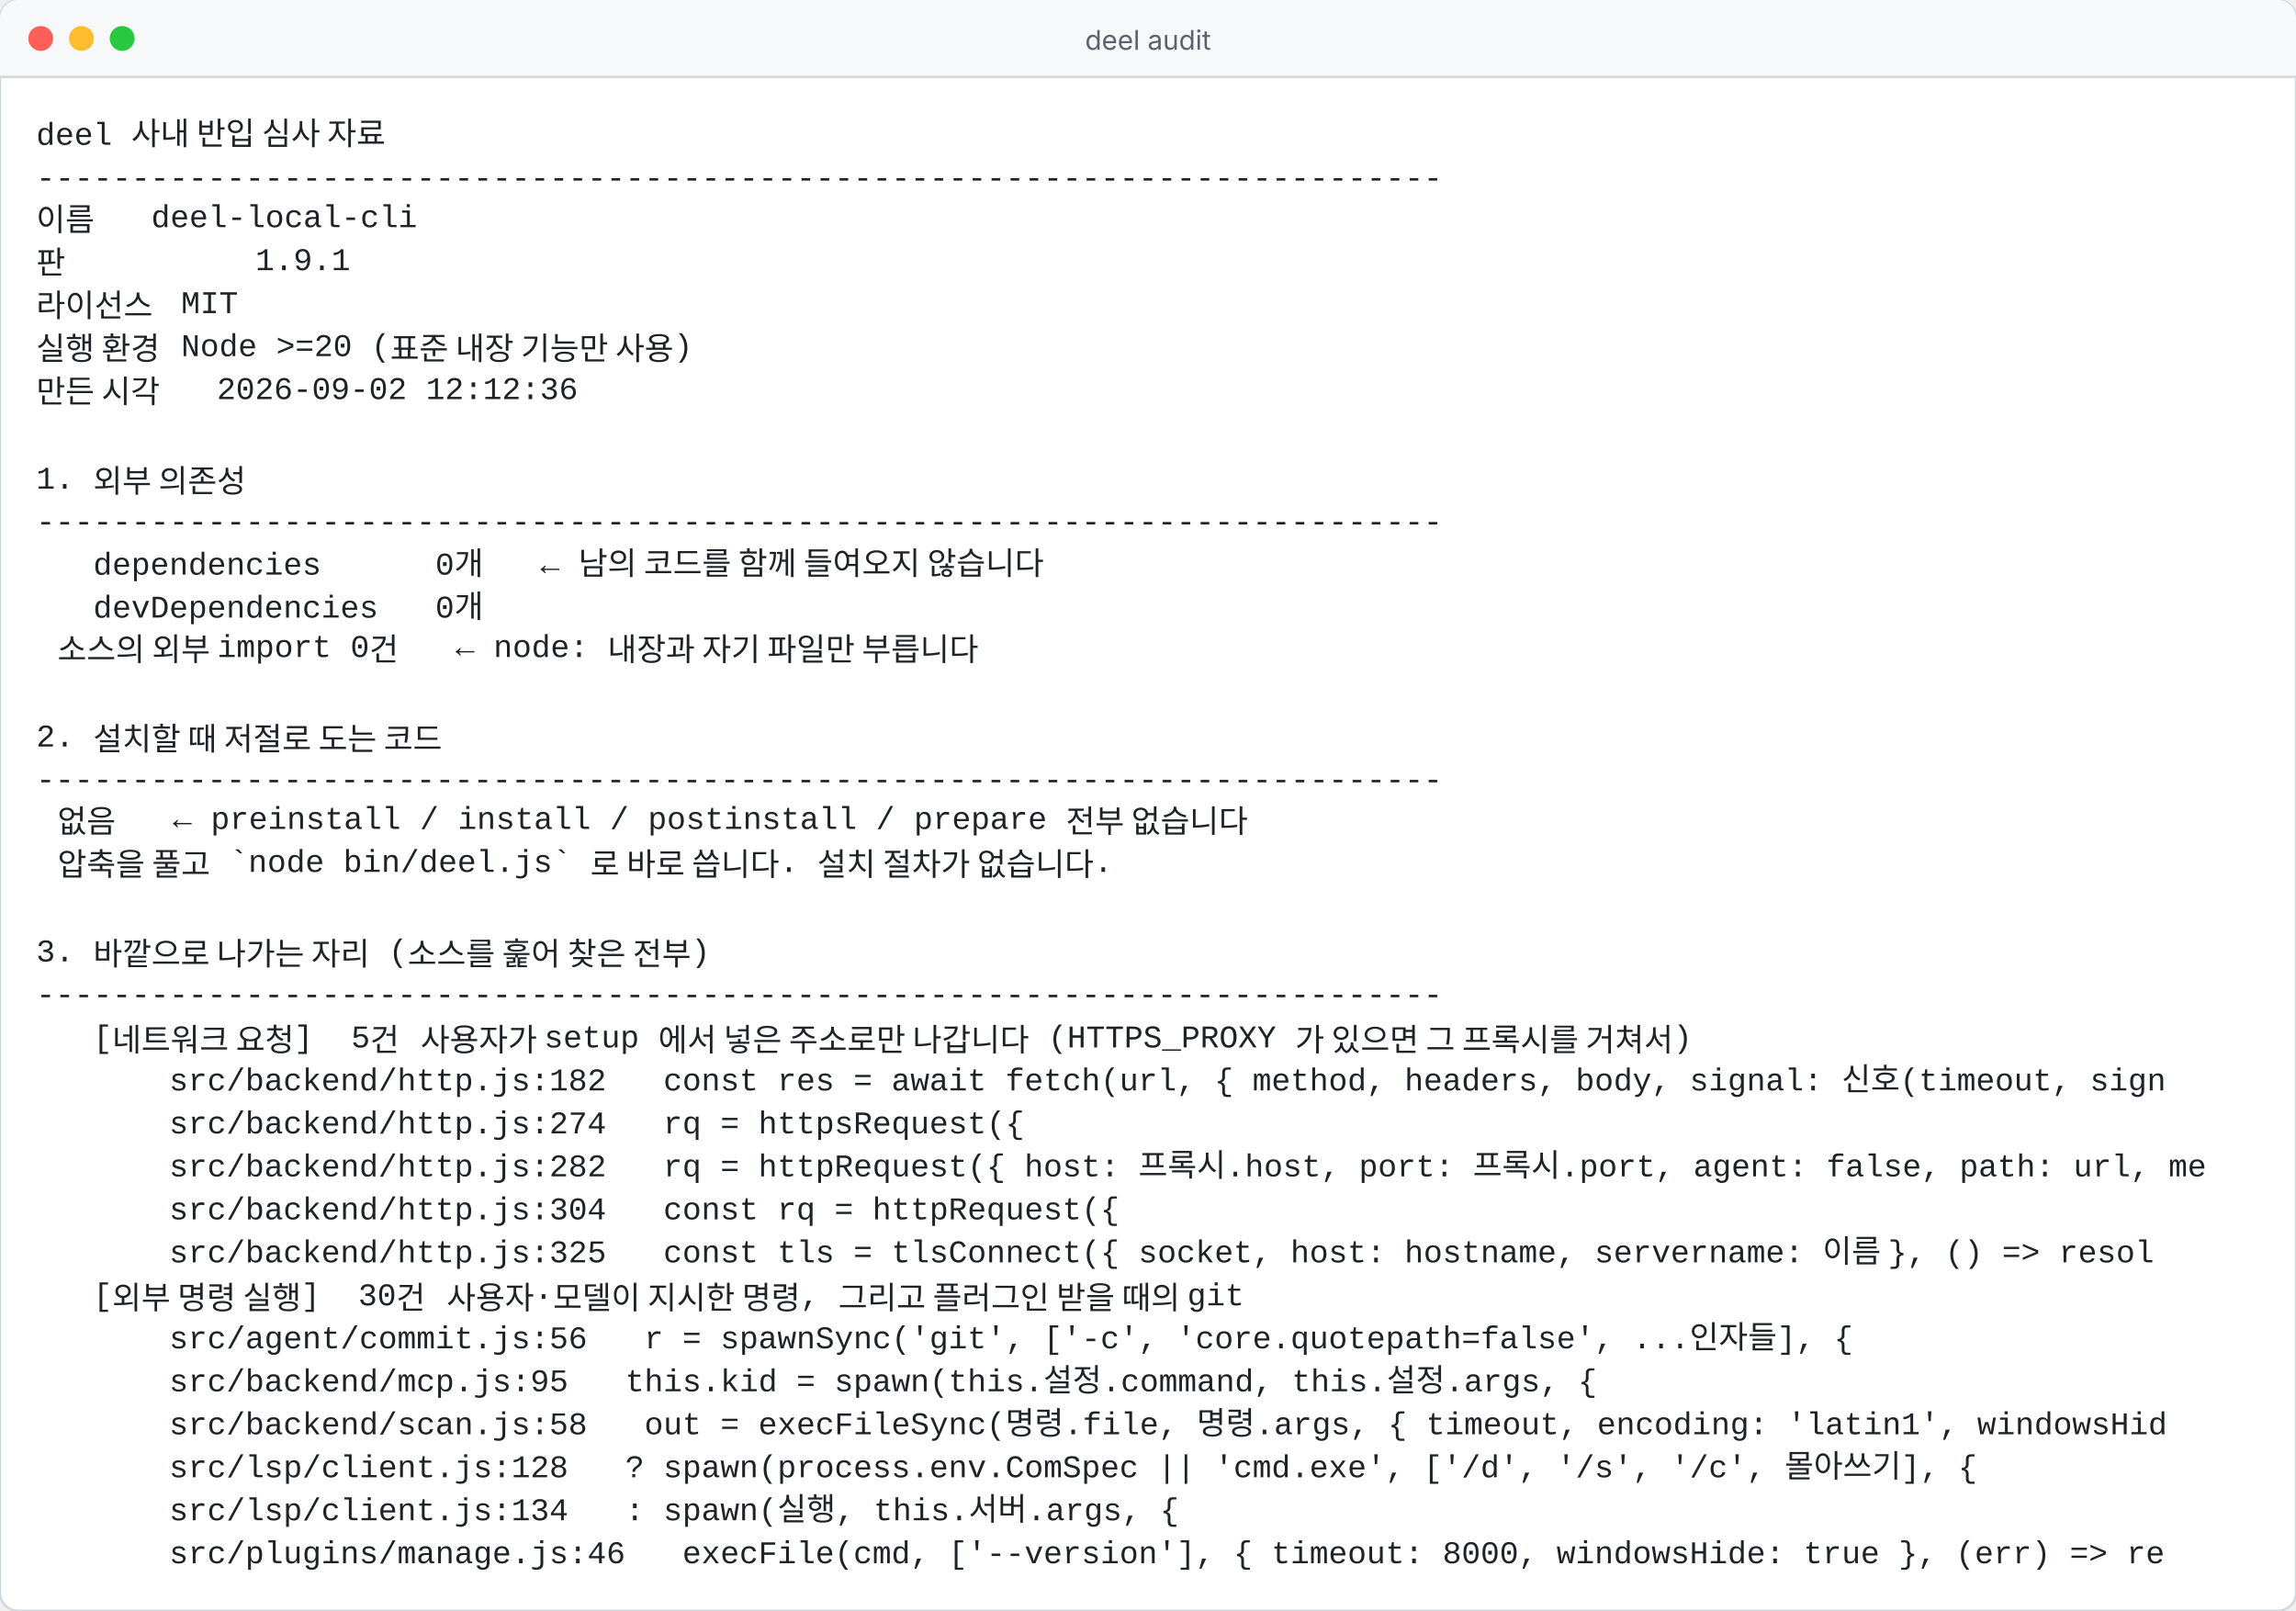
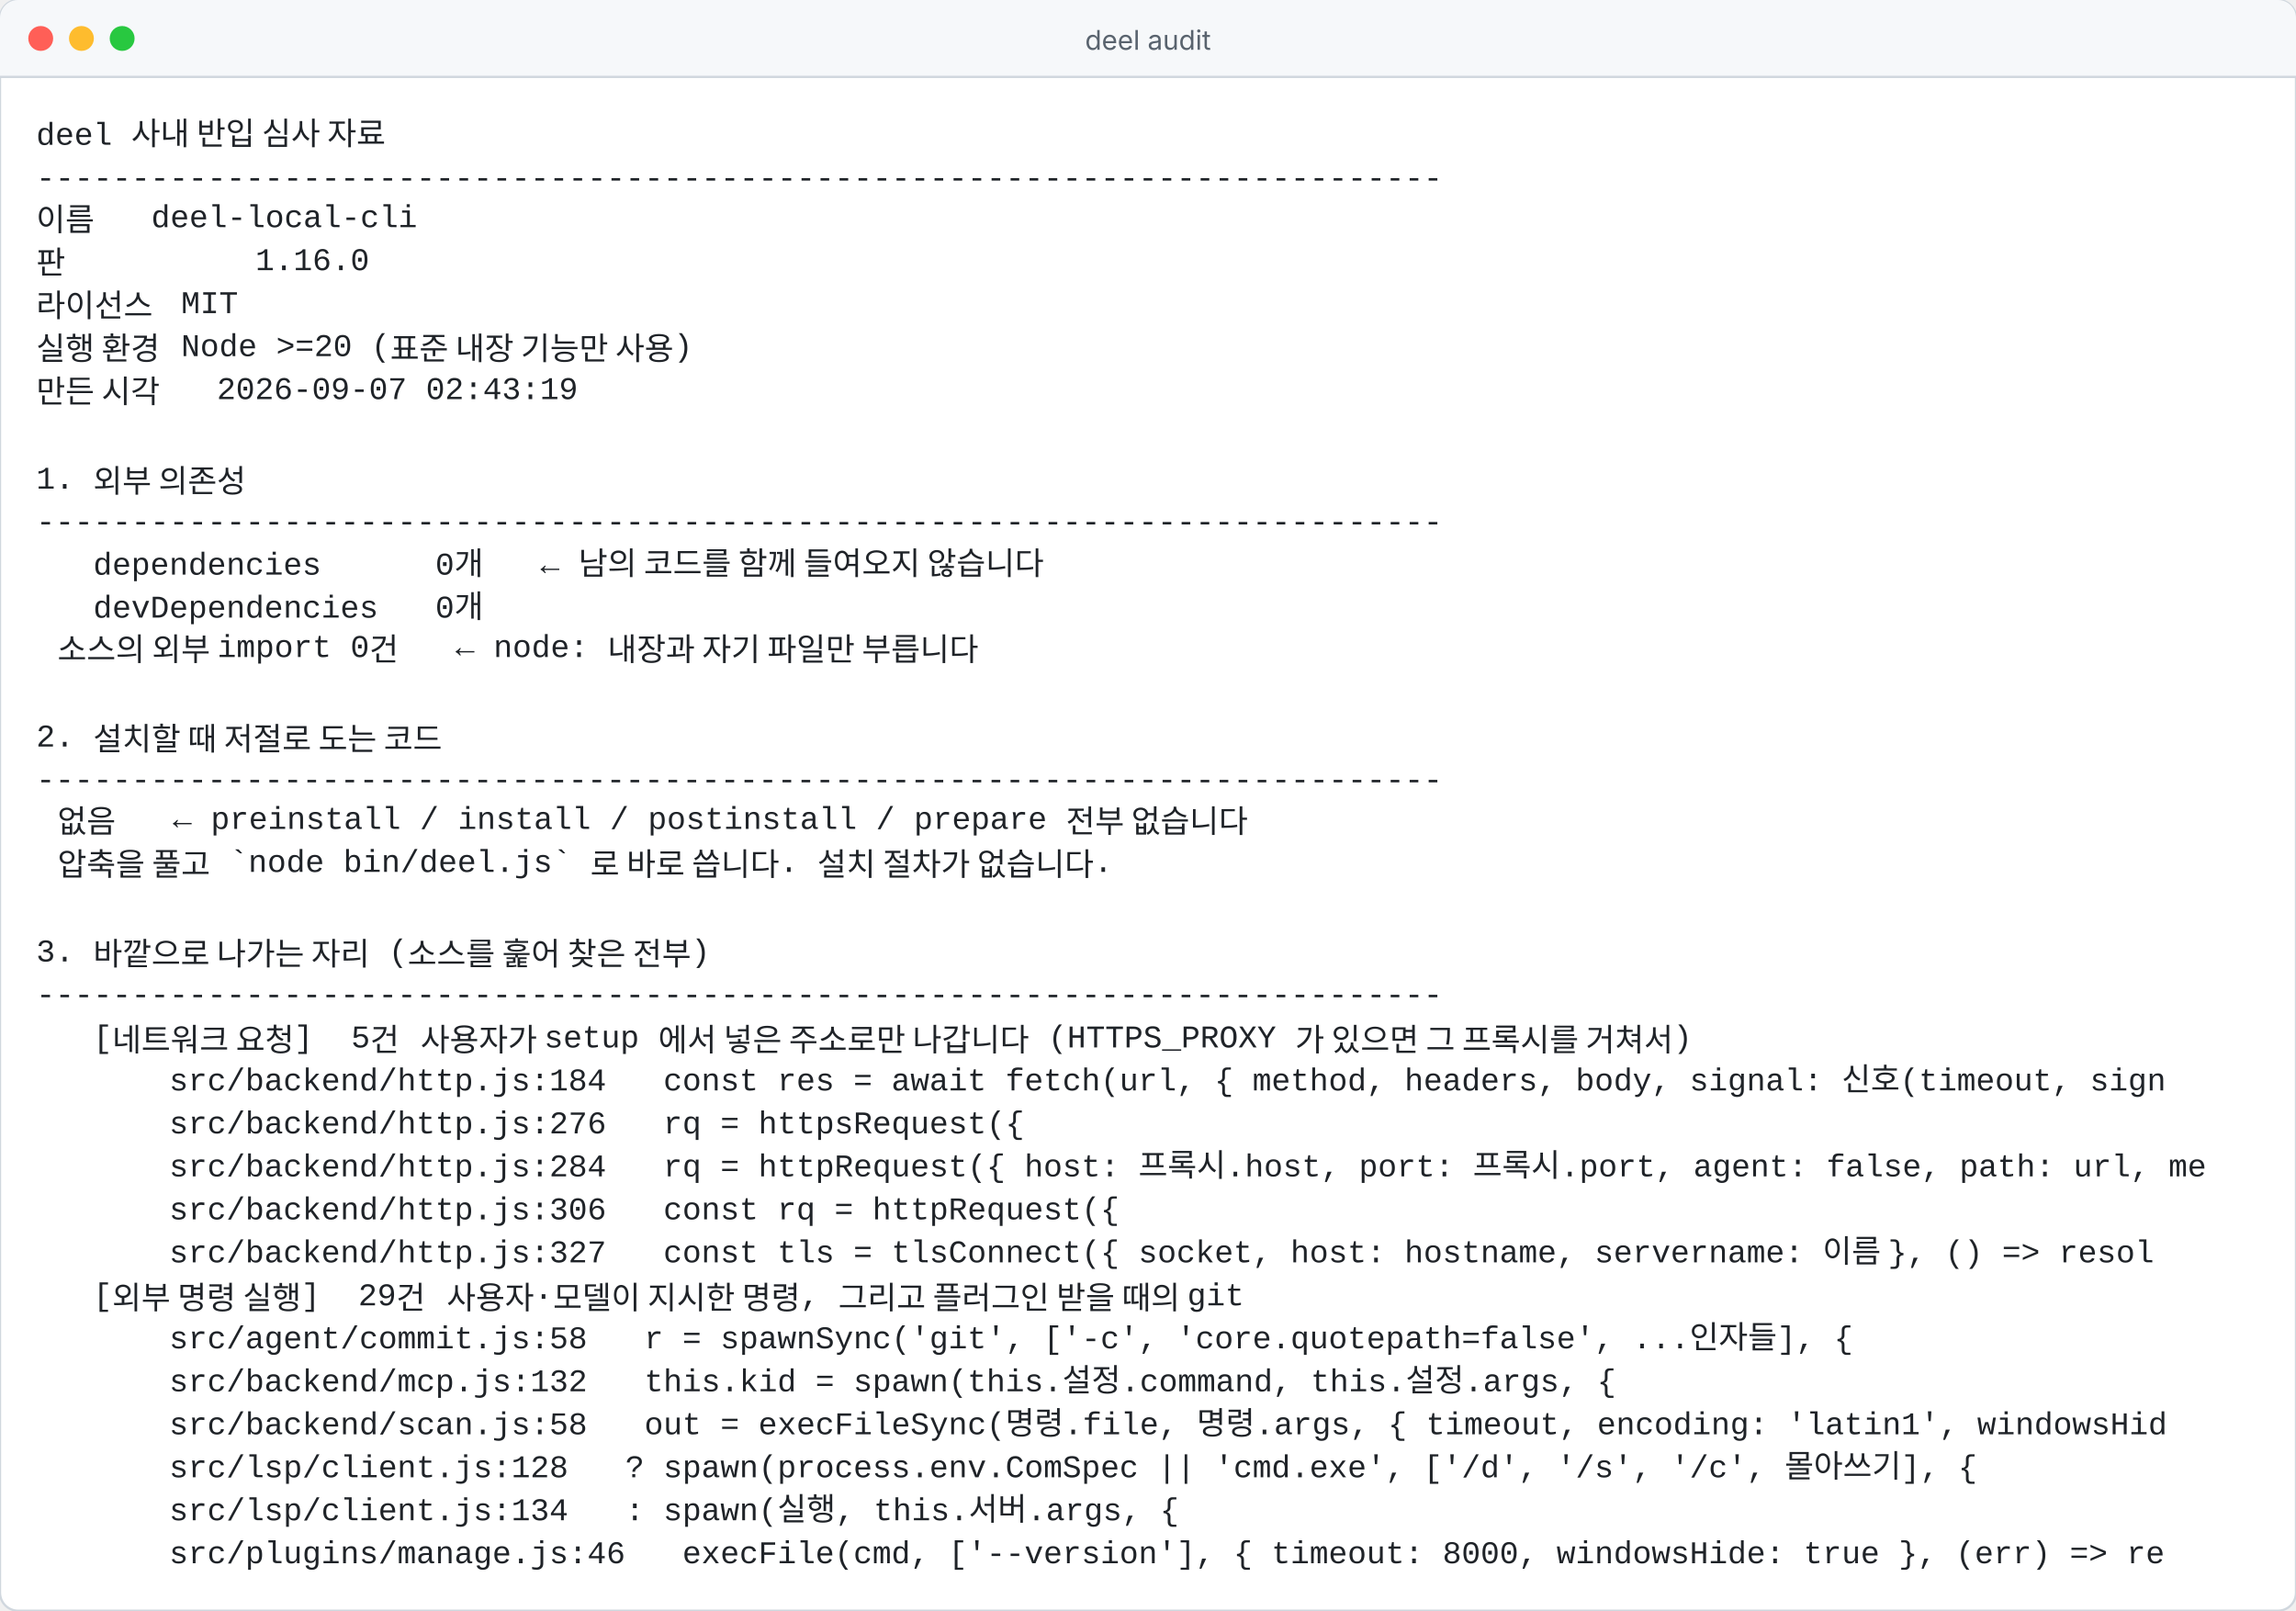
<svg xmlns="http://www.w3.org/2000/svg" width="1015" height="712" viewBox="0 0 1015 712" role="img" aria-label="deel audit — the corporate review sheet">
  <rect width="1015" height="712" rx="8" fill="#ffffff" stroke="#d0d7de" />
  <path d="M0 8a8 8 0 0 1 8-8h999a8 8 0 0 1 8 8v26H0z" fill="#f6f8fa" />
  <line x1="0" y1="34" x2="1015" y2="34" stroke="#d0d7de" />
  <circle cx="18" cy="17" r="5.5" fill="#ff5f57" />
  <circle cx="36" cy="17" r="5.5" fill="#febc2e" />
  <circle cx="54" cy="17" r="5.5" fill="#28c840" />
  <text x="507.5" y="22" fill="#59636e" font-size="12" text-anchor="middle" font-family="ui-sans-serif,-apple-system,Segoe UI,sans-serif">deel audit</text>
  <g font-family="ui-monospace,SFMono-Regular,Menlo,Consolas,'Liberation Mono',monospace" font-size="14">
    <text x="16.0" y="64" fill="#1f2328" textLength="201.6" lengthAdjust="spacing" xml:space="preserve">deel 사내 반입 심사 자료</text>
    <text x="16.0" y="83" fill="#1f2328" textLength="621.6" lengthAdjust="spacing" xml:space="preserve">--------------------------------------------------------------------------</text>
    <text x="16.0" y="102" fill="#1f2328" textLength="218.4" lengthAdjust="spacing" xml:space="preserve">이름        deel-local-cli</text>
-     <text x="16.0" y="121" fill="#1f2328" textLength="142.8" lengthAdjust="spacing" xml:space="preserve">판          1.9.1</text>
+     <text x="16.0" y="121" fill="#1f2328" textLength="151.2" lengthAdjust="spacing" xml:space="preserve">판          1.16.0</text>
    <text x="16.0" y="140" fill="#1f2328" textLength="126.0" lengthAdjust="spacing" xml:space="preserve">라이선스    MIT</text>
    <text x="16.0" y="159" fill="#1f2328" textLength="378.0" lengthAdjust="spacing" xml:space="preserve">실행 환경   Node &gt;=20 (표준 내장 기능만 사용)</text>
-     <text x="16.0" y="178" fill="#1f2328" textLength="260.4" lengthAdjust="spacing" xml:space="preserve">만든 시각   2026-09-02 12:12:36</text>
+     <text x="16.0" y="178" fill="#1f2328" textLength="260.4" lengthAdjust="spacing" xml:space="preserve">만든 시각   2026-09-07 02:43:19</text>
    <text x="16.0" y="216" fill="#1f2328" textLength="117.6" lengthAdjust="spacing" xml:space="preserve">1. 외부 의존성</text>
    <text x="16.0" y="235" fill="#1f2328" textLength="621.6" lengthAdjust="spacing" xml:space="preserve">--------------------------------------------------------------------------</text>
    <text x="16.0" y="254" fill="#1f2328" textLength="529.2" lengthAdjust="spacing" xml:space="preserve">   dependencies      0개   ← 남의 코드를 함께 들여오지 않습니다</text>
    <text x="16.0" y="273" fill="#1f2328" textLength="201.6" lengthAdjust="spacing" xml:space="preserve">   devDependencies   0개</text>
    <text x="16.0" y="292" fill="#1f2328" textLength="529.2" lengthAdjust="spacing" xml:space="preserve">   소스의 외부 import 0건   ← node: 내장과 자기 파일만 부릅니다</text>
    <text x="16.0" y="330" fill="#1f2328" textLength="243.6" lengthAdjust="spacing" xml:space="preserve">2. 설치할 때 저절로 도는 코드</text>
    <text x="16.0" y="349" fill="#1f2328" textLength="621.6" lengthAdjust="spacing" xml:space="preserve">--------------------------------------------------------------------------</text>
    <text x="16.0" y="368" fill="#1f2328" textLength="588.0" lengthAdjust="spacing" xml:space="preserve">   없음   ← preinstall / install / postinstall / prepare 전부 없습니다</text>
    <text x="16.0" y="387" fill="#1f2328" textLength="596.4" lengthAdjust="spacing" xml:space="preserve">   압축을 풀고 `node bin/deel.js` 로 바로 씁니다. 설치 절차가 없습니다.</text>
    <text x="16.0" y="425" fill="#1f2328" textLength="394.8" lengthAdjust="spacing" xml:space="preserve">3. 바깥으로 나가는 자리 (소스를 훑어 찾은 전부)</text>
    <text x="16.0" y="444" fill="#1f2328" textLength="621.6" lengthAdjust="spacing" xml:space="preserve">--------------------------------------------------------------------------</text>
    <text x="16.0" y="463" fill="#1f2328" textLength="932.4" lengthAdjust="spacing" xml:space="preserve">   [네트워크 요청]  5건   사용자가 setup 에서 넣은 주소로만 나갑니다 (HTTPS_PROXY 가 있으면 그 프록시를 거쳐서)</text>
-     <text x="16.0" y="482" fill="#1f2328" textLength="949.2" lengthAdjust="spacing" xml:space="preserve">       src/backend/http.js:182   const res = await fetch(url, { method, headers, body, signal: 신호(timeout, sign</text>
-     <text x="16.0" y="501" fill="#1f2328" textLength="436.8" lengthAdjust="spacing" xml:space="preserve">       src/backend/http.js:274   rq = httpsRequest({</text>
-     <text x="16.0" y="520" fill="#1f2328" textLength="982.8" lengthAdjust="spacing" xml:space="preserve">       src/backend/http.js:282   rq = httpRequest({ host: 프록시.host, port: 프록시.port, agent: false, path: url, me</text>
-     <text x="16.0" y="539" fill="#1f2328" textLength="478.8" lengthAdjust="spacing" xml:space="preserve">       src/backend/http.js:304   const rq = httpRequest({</text>
-     <text x="16.0" y="558" fill="#1f2328" textLength="949.2" lengthAdjust="spacing" xml:space="preserve">       src/backend/http.js:325   const tls = tlsConnect({ socket, host: hostname, servername: 이름 }, () =&gt; resol</text>
-     <text x="16.0" y="577" fill="#1f2328" textLength="705.6" lengthAdjust="spacing" xml:space="preserve">   [외부 명령 실행]  30건   사용자·모델이 지시한 명령, 그리고 플러그인 받을 때의 git</text>
-     <text x="16.0" y="596" fill="#1f2328" textLength="814.8" lengthAdjust="spacing" xml:space="preserve">       src/agent/commit.js:56   r = spawnSync('git', ['-c', 'core.quotepath=false', ...인자들], {</text>
-     <text x="16.0" y="615" fill="#1f2328" textLength="705.6" lengthAdjust="spacing" xml:space="preserve">       src/backend/mcp.js:95   this.kid = spawn(this.설정.command, this.설정.args, {</text>
+     <text x="16.0" y="482" fill="#1f2328" textLength="949.2" lengthAdjust="spacing" xml:space="preserve">       src/backend/http.js:184   const res = await fetch(url, { method, headers, body, signal: 신호(timeout, sign</text>
+     <text x="16.0" y="501" fill="#1f2328" textLength="436.8" lengthAdjust="spacing" xml:space="preserve">       src/backend/http.js:276   rq = httpsRequest({</text>
+     <text x="16.0" y="520" fill="#1f2328" textLength="982.8" lengthAdjust="spacing" xml:space="preserve">       src/backend/http.js:284   rq = httpRequest({ host: 프록시.host, port: 프록시.port, agent: false, path: url, me</text>
+     <text x="16.0" y="539" fill="#1f2328" textLength="478.8" lengthAdjust="spacing" xml:space="preserve">       src/backend/http.js:306   const rq = httpRequest({</text>
+     <text x="16.0" y="558" fill="#1f2328" textLength="949.2" lengthAdjust="spacing" xml:space="preserve">       src/backend/http.js:327   const tls = tlsConnect({ socket, host: hostname, servername: 이름 }, () =&gt; resol</text>
+     <text x="16.0" y="577" fill="#1f2328" textLength="705.6" lengthAdjust="spacing" xml:space="preserve">   [외부 명령 실행]  29건   사용자·모델이 지시한 명령, 그리고 플러그인 받을 때의 git</text>
+     <text x="16.0" y="596" fill="#1f2328" textLength="814.8" lengthAdjust="spacing" xml:space="preserve">       src/agent/commit.js:58   r = spawnSync('git', ['-c', 'core.quotepath=false', ...인자들], {</text>
+     <text x="16.0" y="615" fill="#1f2328" textLength="714.0" lengthAdjust="spacing" xml:space="preserve">       src/backend/mcp.js:132   this.kid = spawn(this.설정.command, this.설정.args, {</text>
    <text x="16.0" y="634" fill="#1f2328" textLength="957.6" lengthAdjust="spacing" xml:space="preserve">       src/backend/scan.js:58   out = execFileSync(명령.file, 명령.args, { timeout, encoding: 'latin1', windowsHid</text>
    <text x="16.0" y="653" fill="#1f2328" textLength="873.6" lengthAdjust="spacing" xml:space="preserve">       src/lsp/client.js:128   ? spawn(process.env.ComSpec || 'cmd.exe', ['/d', '/s', '/c', 몰아쓰기], {</text>
    <text x="16.0" y="672" fill="#1f2328" textLength="520.8" lengthAdjust="spacing" xml:space="preserve">       src/lsp/client.js:134   : spawn(실행, this.서버.args, {</text>
    <text x="16.0" y="691" fill="#1f2328" textLength="940.8" lengthAdjust="spacing" xml:space="preserve">       src/plugins/manage.js:46   execFile(cmd, ['--version'], { timeout: 8000, windowsHide: true }, (err) =&gt; re</text>
  </g>
</svg>
